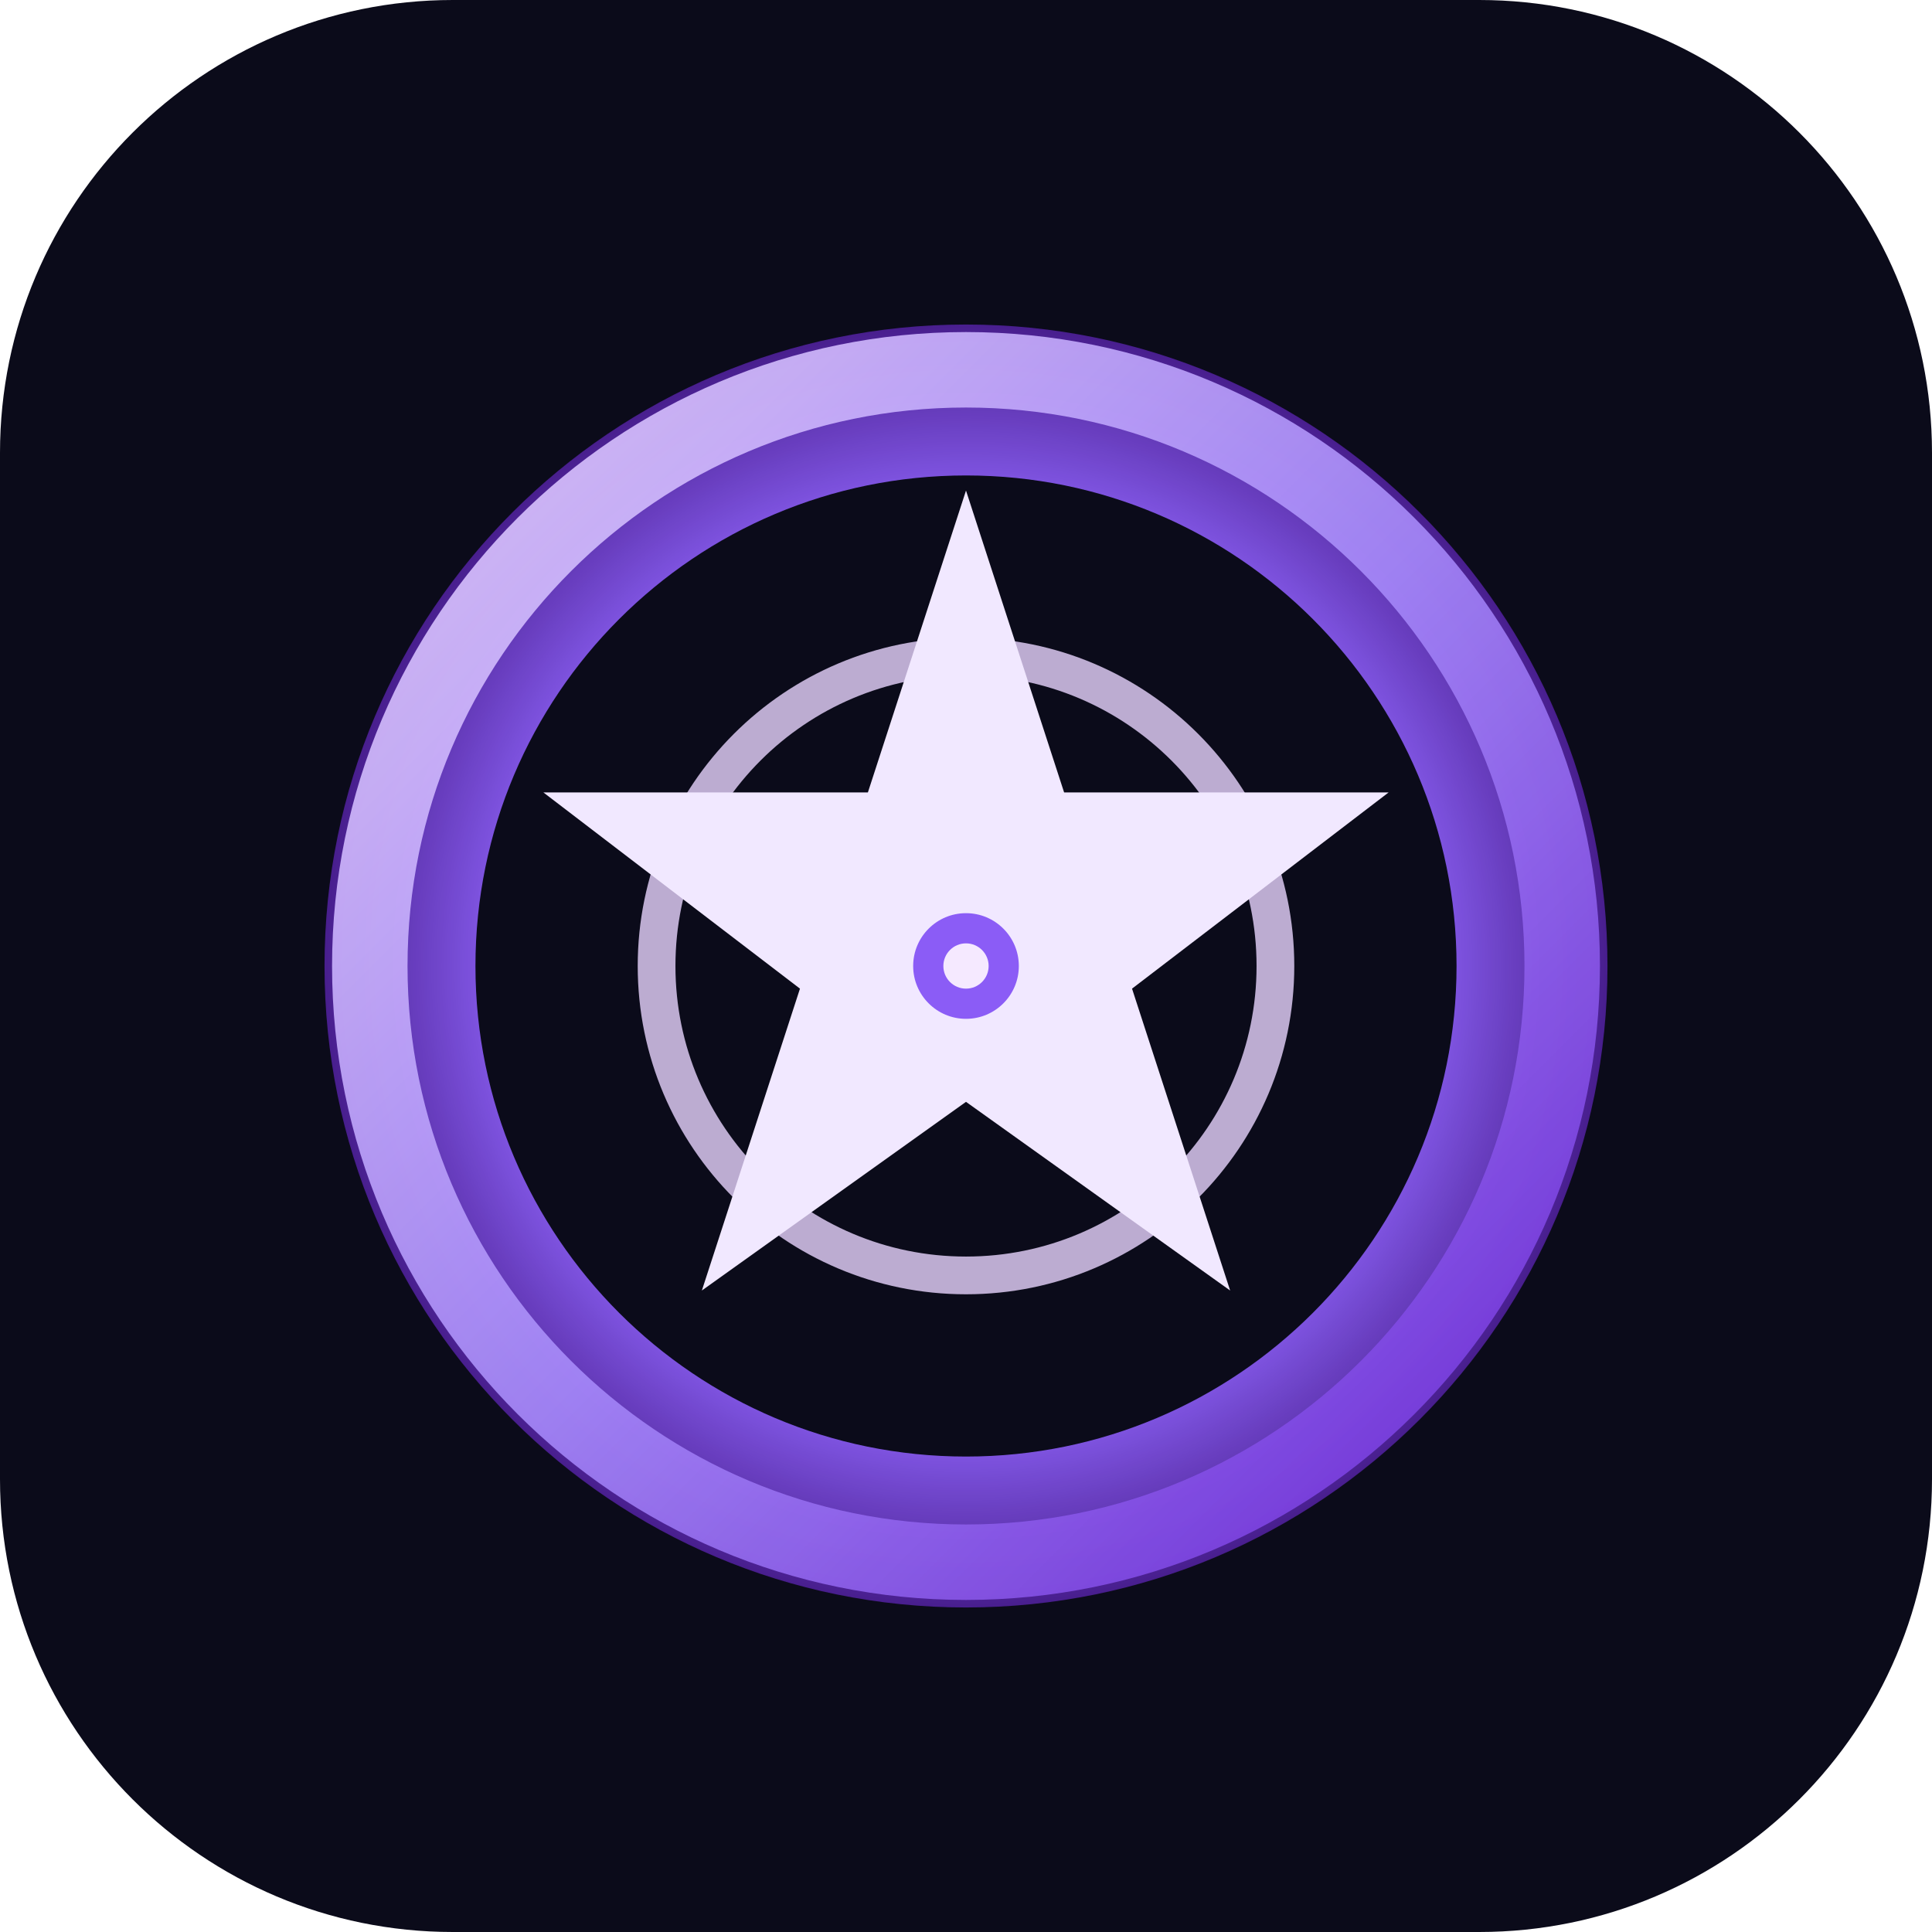
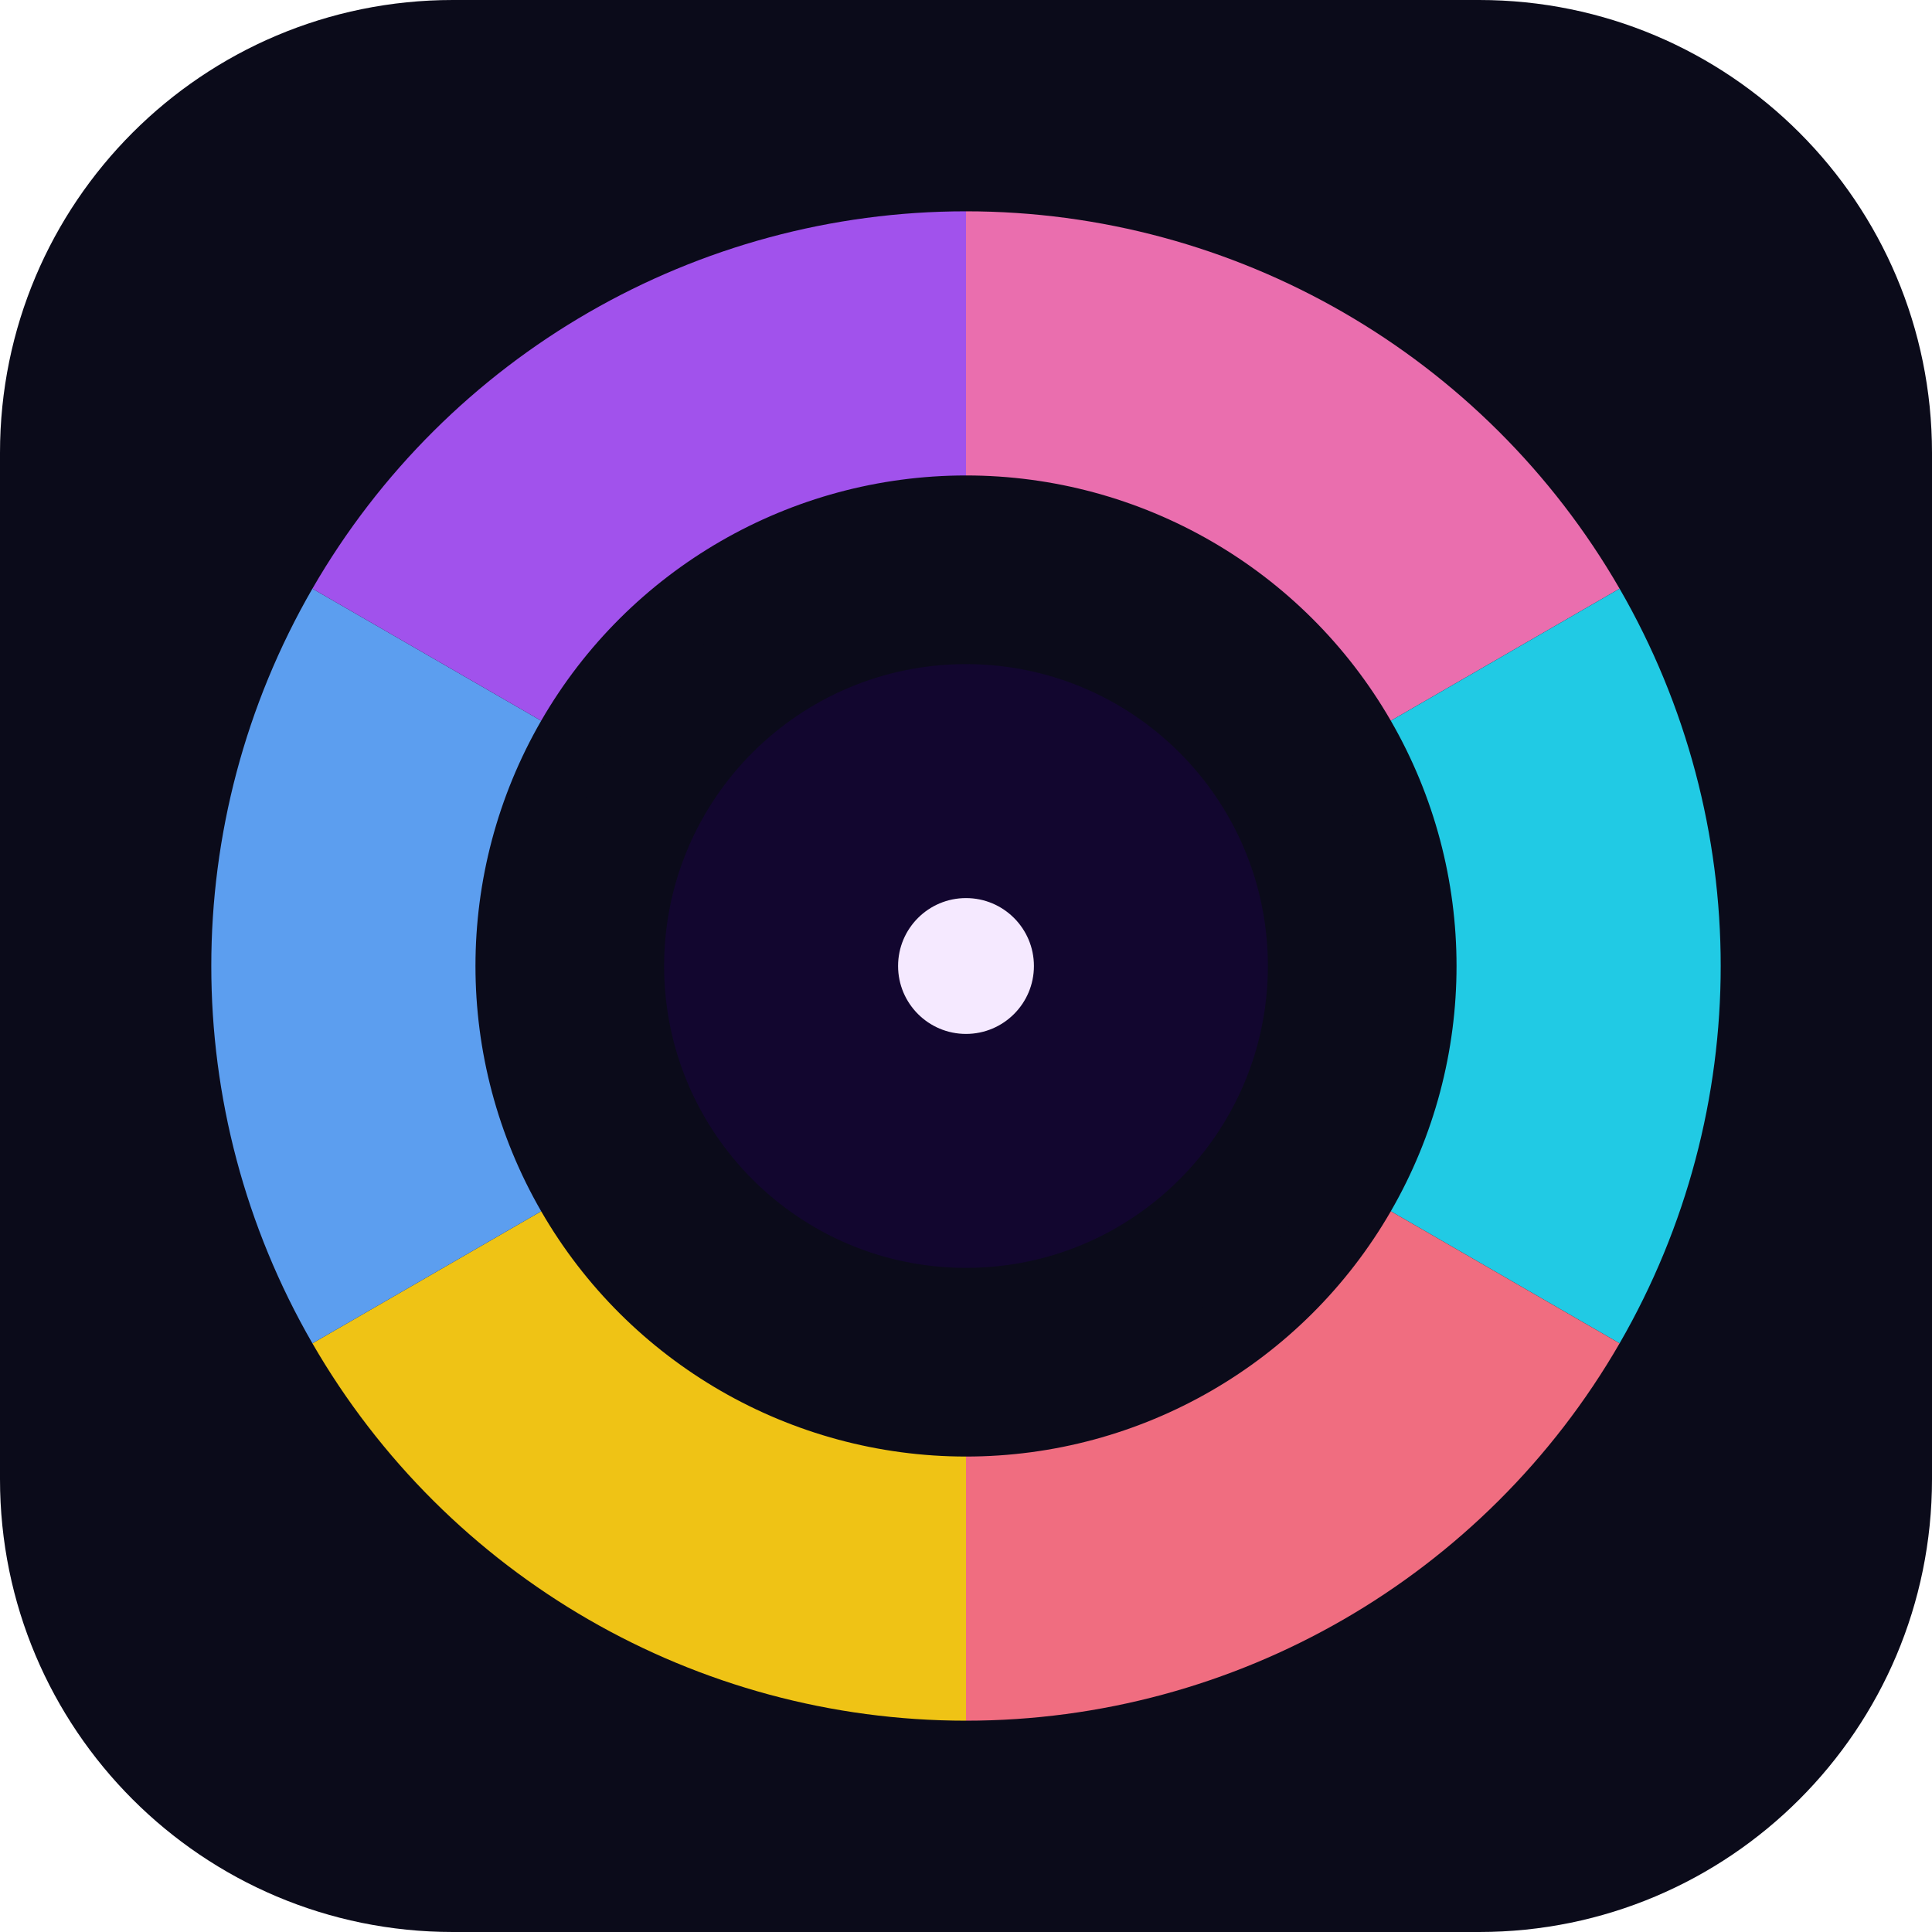
- <svg xmlns="http://www.w3.org/2000/svg" viewBox="0 0 512 512" role="img" aria-label="MindMint logo">
-   <defs>
-     <radialGradient id="auraGlow" cx="50%" cy="50%" r="50%">
-       <stop offset="0%" stop-color="#F5E9FF" />
-       <stop offset="45%" stop-color="#CBA2FF" />
-       <stop offset="75%" stop-color="#8B5CF6" />
-       <stop offset="100%" stop-color="#4C1D95" />
-     </radialGradient>
-     <linearGradient id="ring" x1="0%" y1="0%" x2="100%" y2="100%">
-       <stop offset="0%" stop-color="#E9D5FF" />
-       <stop offset="50%" stop-color="#A78BFA" />
-       <stop offset="100%" stop-color="#6D28D9" />
-     </linearGradient>
-   </defs>
-   <rect width="512" height="512" rx="120" fill="#0B0B1A" />
-   <circle cx="256" cy="256" r="170" fill="url(#auraGlow)" opacity="0.9" />
-   <circle cx="256" cy="256" r="130" fill="#0B0B1A" />
-   <circle cx="256" cy="256" r="158" fill="none" stroke="url(#ring)" stroke-width="20" opacity="0.9" />
-   <circle cx="256" cy="256" r="82" fill="none" stroke="#E9D5FF" stroke-width="10" opacity="0.8" />
-   <path d="M256 130L282 210L368 210L300 262L326 342L256 292L186 342L212 262L144 210L230 210Z" fill="#F1E8FF" />
-   <circle cx="256" cy="256" r="14" fill="#8B5CF6" />
-   <circle cx="256" cy="256" r="6" fill="#F5E9FF" />
+ <svg xmlns="http://www.w3.org/2000/svg" viewBox="0 0 512 512" role="img" aria-label="MindMint aura wheel">
+   <rect width="512" height="512" rx="120" fill="#0b0b1a" />
+   <g opacity="0.95">
+     <path d="M 256.00 56.00 A 200 200 0 0 1 429.21 156.00 L 368.58 191.00 A 130 130 0 0 0 256.00 126.00 Z" fill="#f472b6" />
+     <path d="M 429.21 156.00 A 200 200 0 0 1 429.21 356.00 L 368.58 321.00 A 130 130 0 0 0 368.58 191.00 Z" fill="#22d3ee" />
+     <path d="M 429.21 356.00 A 200 200 0 0 1 256.00 456.00 L 256.00 386.00 A 130 130 0 0 0 368.58 321.00 Z" fill="#fb7185" />
+     <path d="M 256.00 456.00 A 200 200 0 0 1 82.79 356.00 L 143.42 321.00 A 130 130 0 0 0 256.00 386.00 Z" fill="#facc15" />
+     <path d="M 82.79 356.00 A 200 200 0 0 1 82.79 156.00 L 143.42 191.00 A 130 130 0 0 0 143.42 321.00 Z" fill="#60a5fa" />
+     <path d="M 82.79 156.00 A 200 200 0 0 1 256.00 56.00 L 256.00 126.00 A 130 130 0 0 0 143.42 191.00 Z" fill="#a855f7" />
+   </g>
+   <circle cx="256.0" cy="256.0" r="110" fill="#0b0b1a" />
+   <circle cx="256.0" cy="256.0" r="80" fill="#12062f" />
+   <circle cx="256.0" cy="256.0" r="18" fill="#f5e9ff" />
</svg>
